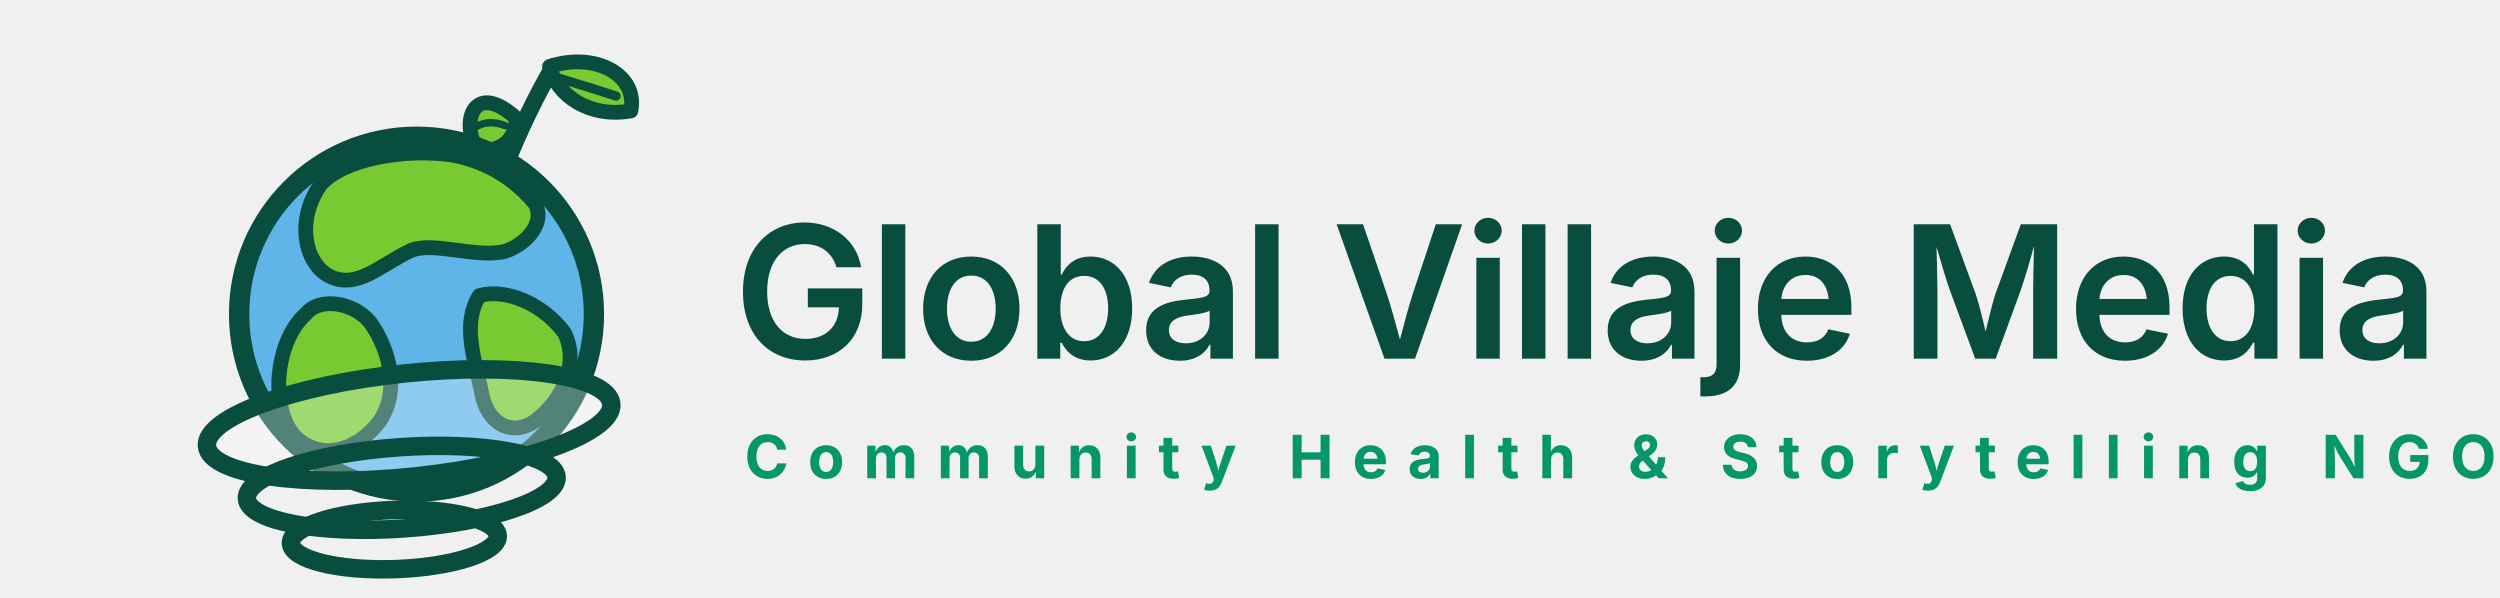
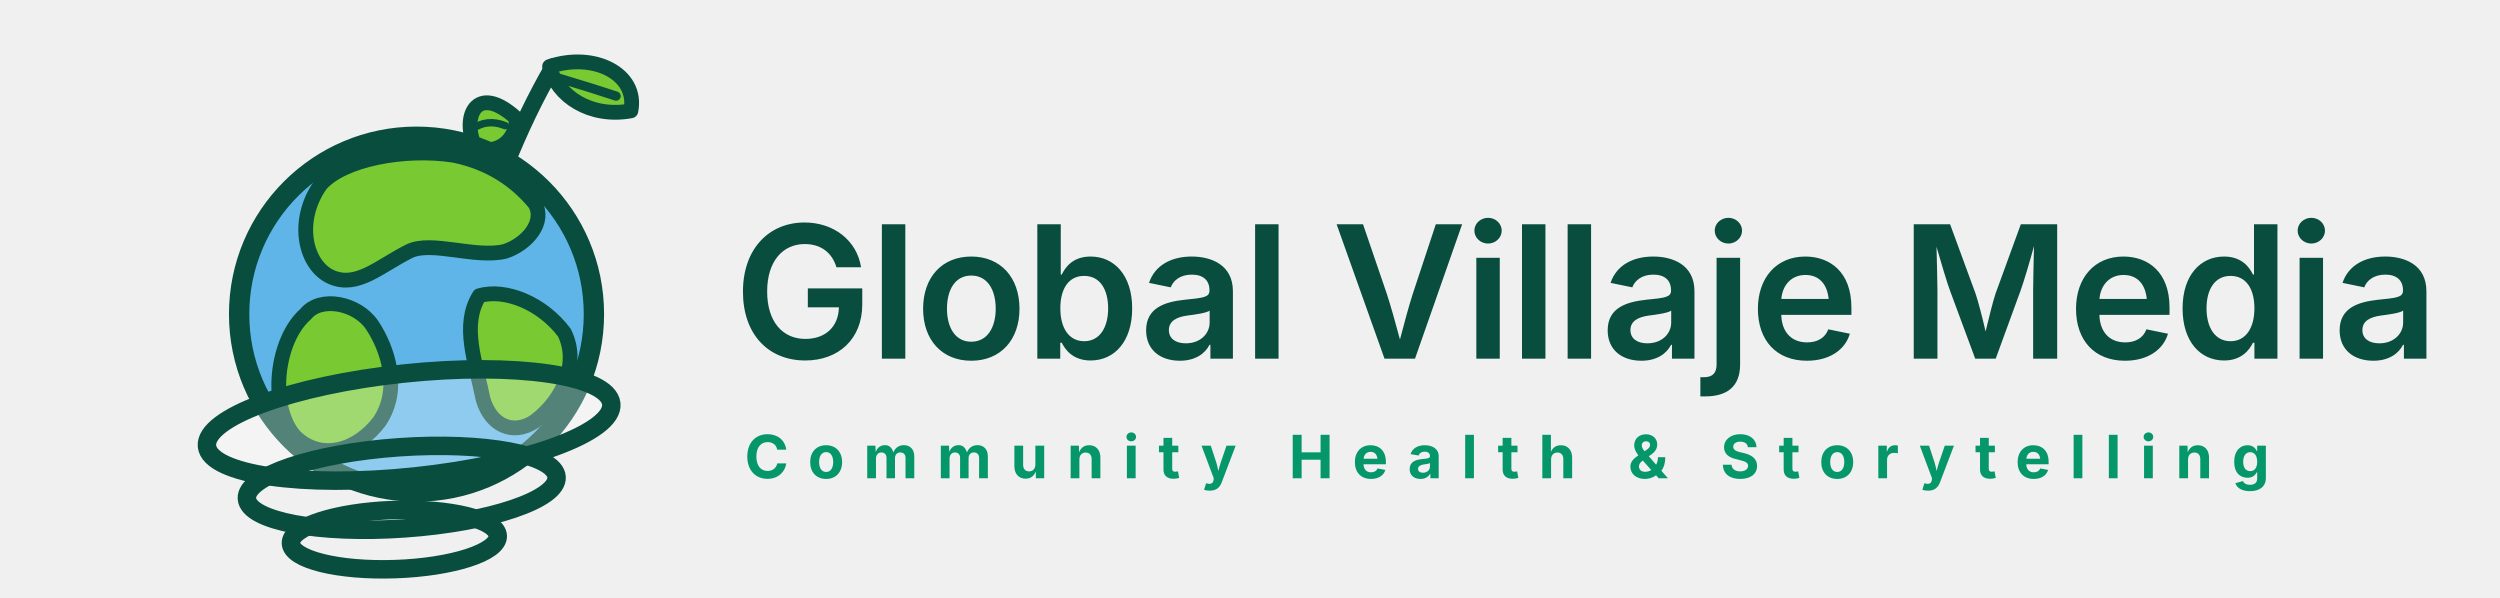
<svg xmlns="http://www.w3.org/2000/svg" viewBox="0 0 460 110" width="100%" height="100%" fill="none" aria-label="Global Villaje Media">
  <g transform="translate(10, 0) scale(0.68)">
    <path d="M 122 45 Q 128 30 135 18" stroke="#084d3e" stroke-width="4.5" stroke-linecap="round" fill="none" />
    <path d="M 134 18 C 146 14 158 20 156 30 C 145 32 136 26 134 18 Z" fill="#78c932" stroke="#084d3e" stroke-width="4" stroke-linejoin="round" />
    <path d="M 136 21 Q 146 24 152 26" stroke="#084d3e" stroke-width="2.5" stroke-linecap="round" />
    <path d="M 125 32 C 114 22 110 32 114 40 C 120 42 125 38 125 32 Z" fill="#78c932" stroke="#084d3e" stroke-width="4" stroke-linejoin="round" />
    <path d="M 122 34 Q 117 32 113 35" stroke="#084d3e" stroke-width="2" stroke-linecap="round" />
    <circle cx="98" cy="85" r="48" fill="#60b5e8" stroke="#084d3e" stroke-width="5.5" />
    <path d="M 72 50 C 78 43 95 40 108 42 C 118 44 125 49 130 55 C 133 60 128 66 122 68 C 114 70 102 65 96 68 C 88 72 82 78 75 75 C 68 72 65 60 72 50 Z" fill="#78c932" stroke="#084d3e" stroke-width="4" stroke-linejoin="round" />
    <path d="M 68 85 C 72 80 82 82 86 88 C 90 94 94 105 88 114 C 82 122 72 125 65 118 C 58 110 60 92 68 85 Z" fill="#78c932" stroke="#084d3e" stroke-width="4" stroke-linejoin="round" />
    <path d="M 115 80 C 122 78 132 82 138 90 C 142 98 138 108 130 114 C 124 118 118 115 116 108 C 114 98 110 88 115 80 Z" fill="#78c932" stroke="#084d3e" stroke-width="4" stroke-linejoin="round" />
    <ellipse cx="96" cy="115" rx="55" ry="14" fill="#ffffff" fill-opacity="0.3" stroke="#084d3e" stroke-width="5" transform="rotate(-6 96 115)" />
    <ellipse cx="94" cy="132" rx="42" ry="11" fill="none" stroke="#084d3e" stroke-width="5" transform="rotate(-4 94 132)" />
    <ellipse cx="92" cy="146" rx="28" ry="8" fill="none" stroke="#084d3e" stroke-width="5" transform="rotate(-2 92 146)" />
  </g>
  <text x="135" y="66" font-family="'Outfit', 'Plus Jakarta Sans', -apple-system, sans-serif" font-size="34" font-weight="600" fill="#084d3e" letter-spacing="-0.5">Global Villaje Media</text>
-   <text x="137" y="88" font-family="'Outfit', 'Plus Jakarta Sans', -apple-system, sans-serif" font-size="11" font-weight="700" fill="#059669" letter-spacing="3.5" text-transform="uppercase">Community Health &amp; Storytelling NGO</text>
+   <text x="137" y="88" font-family="'Outfit', 'Plus Jakarta Sans', -apple-system, sans-serif" font-size="11" font-weight="700" fill="#059669" letter-spacing="3.5" text-transform="uppercase">Community Health &amp; Storytelling</text>
</svg>
